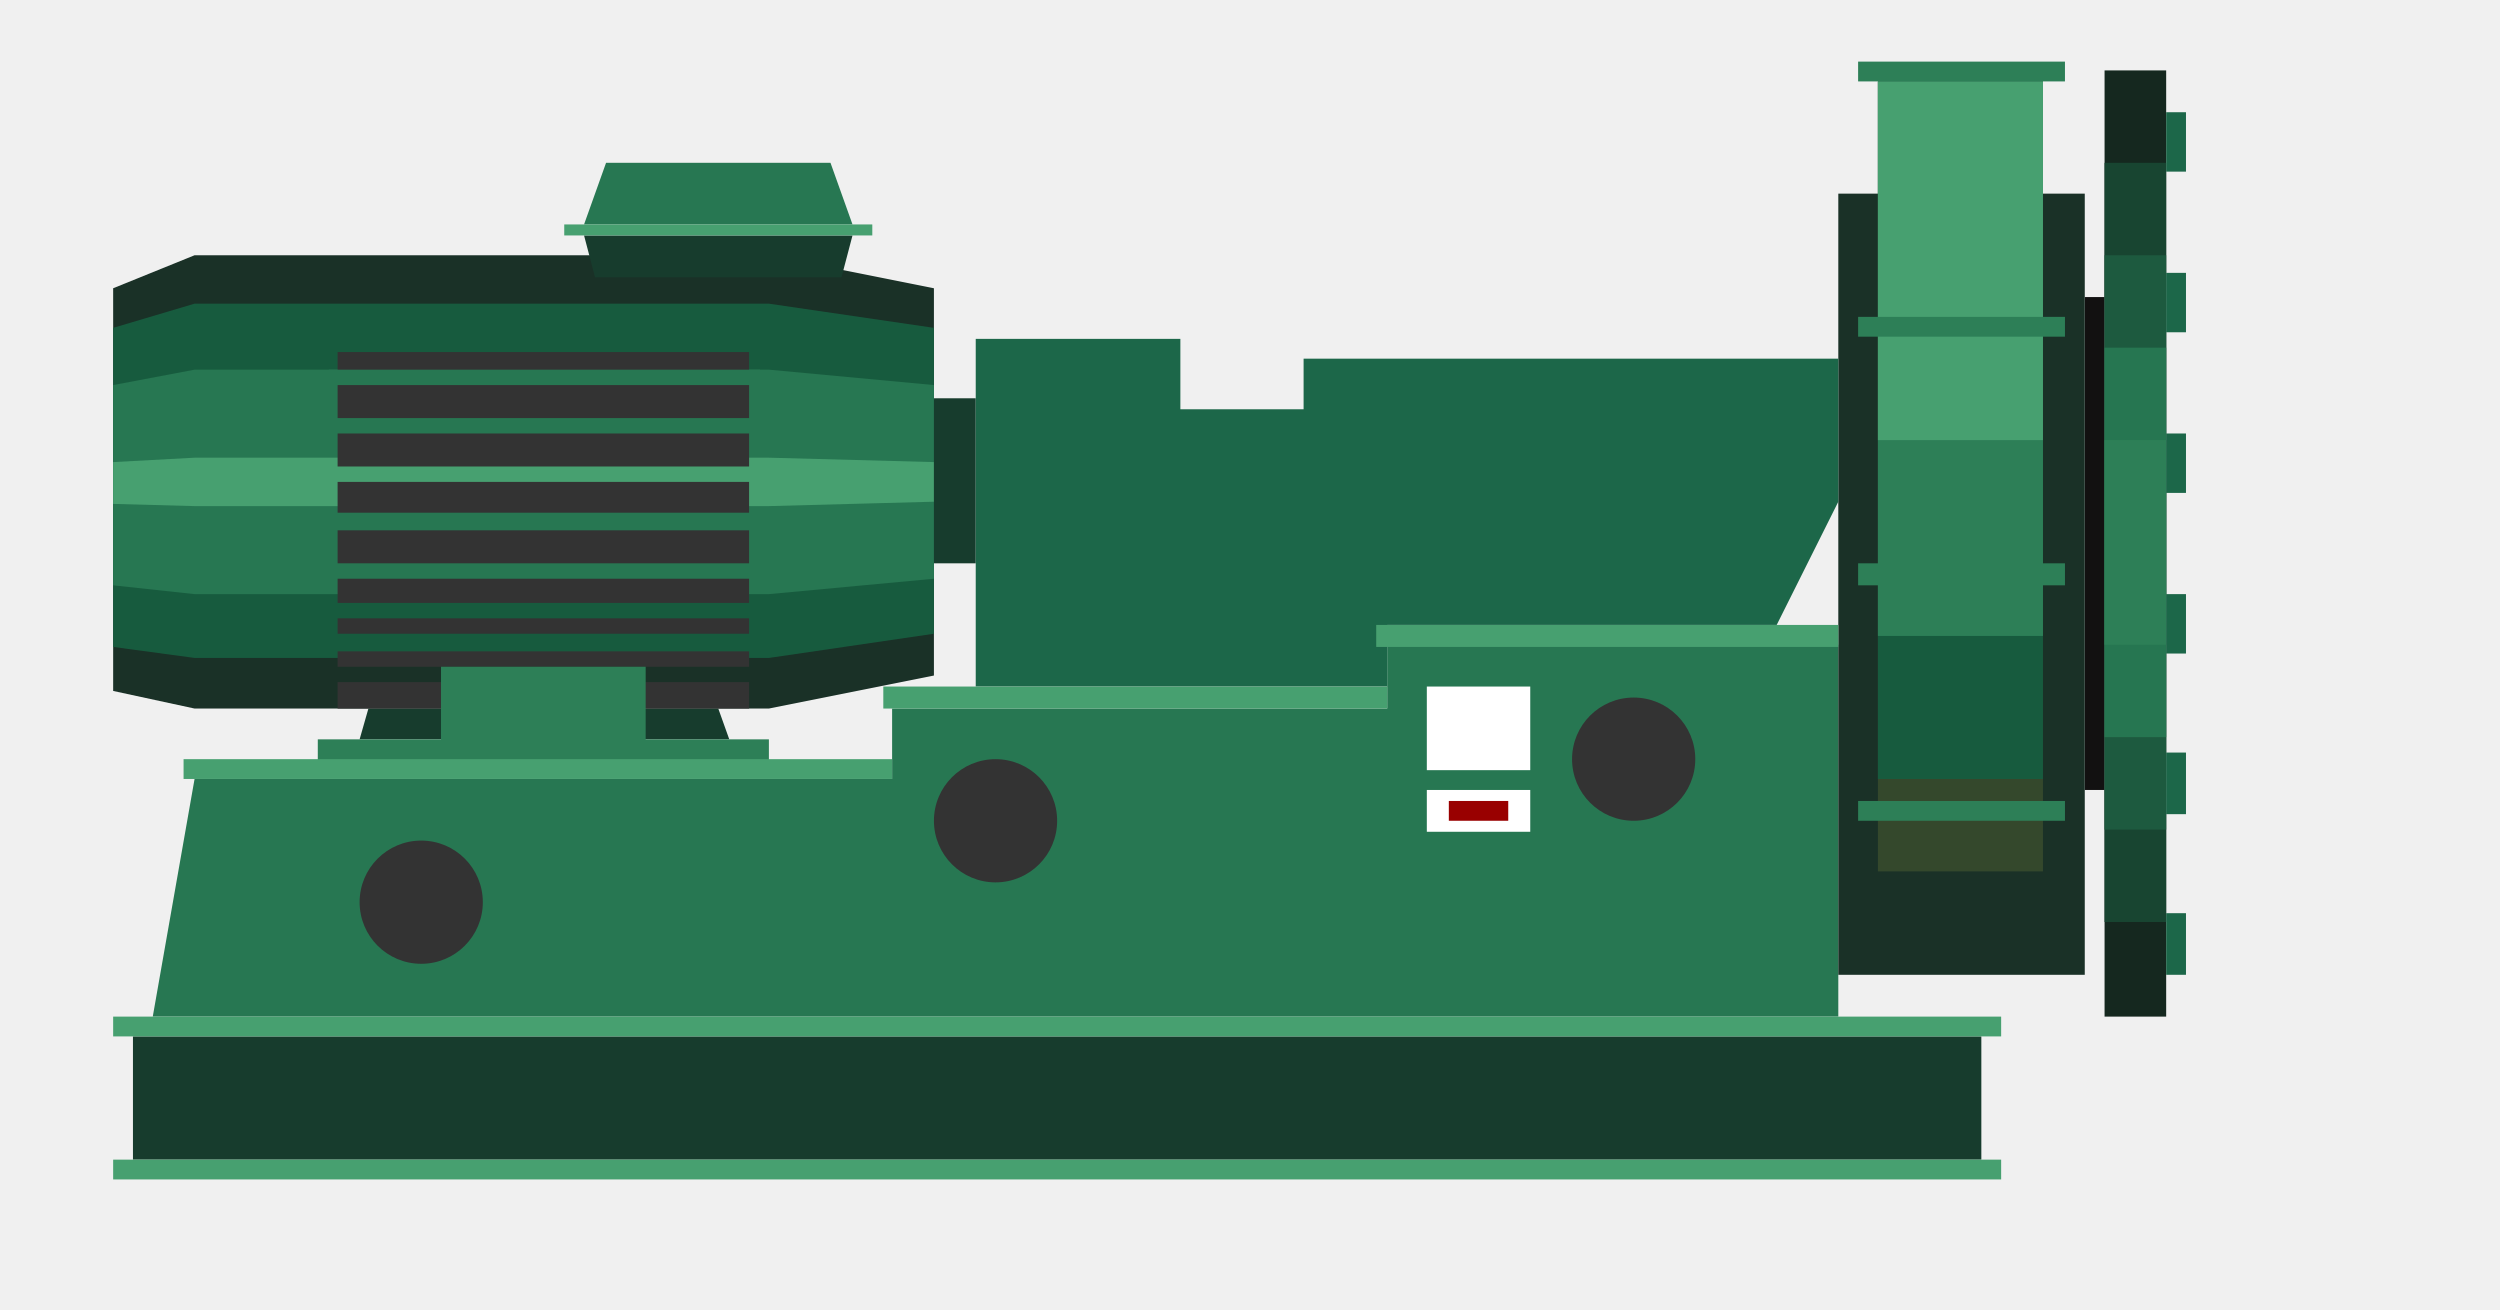
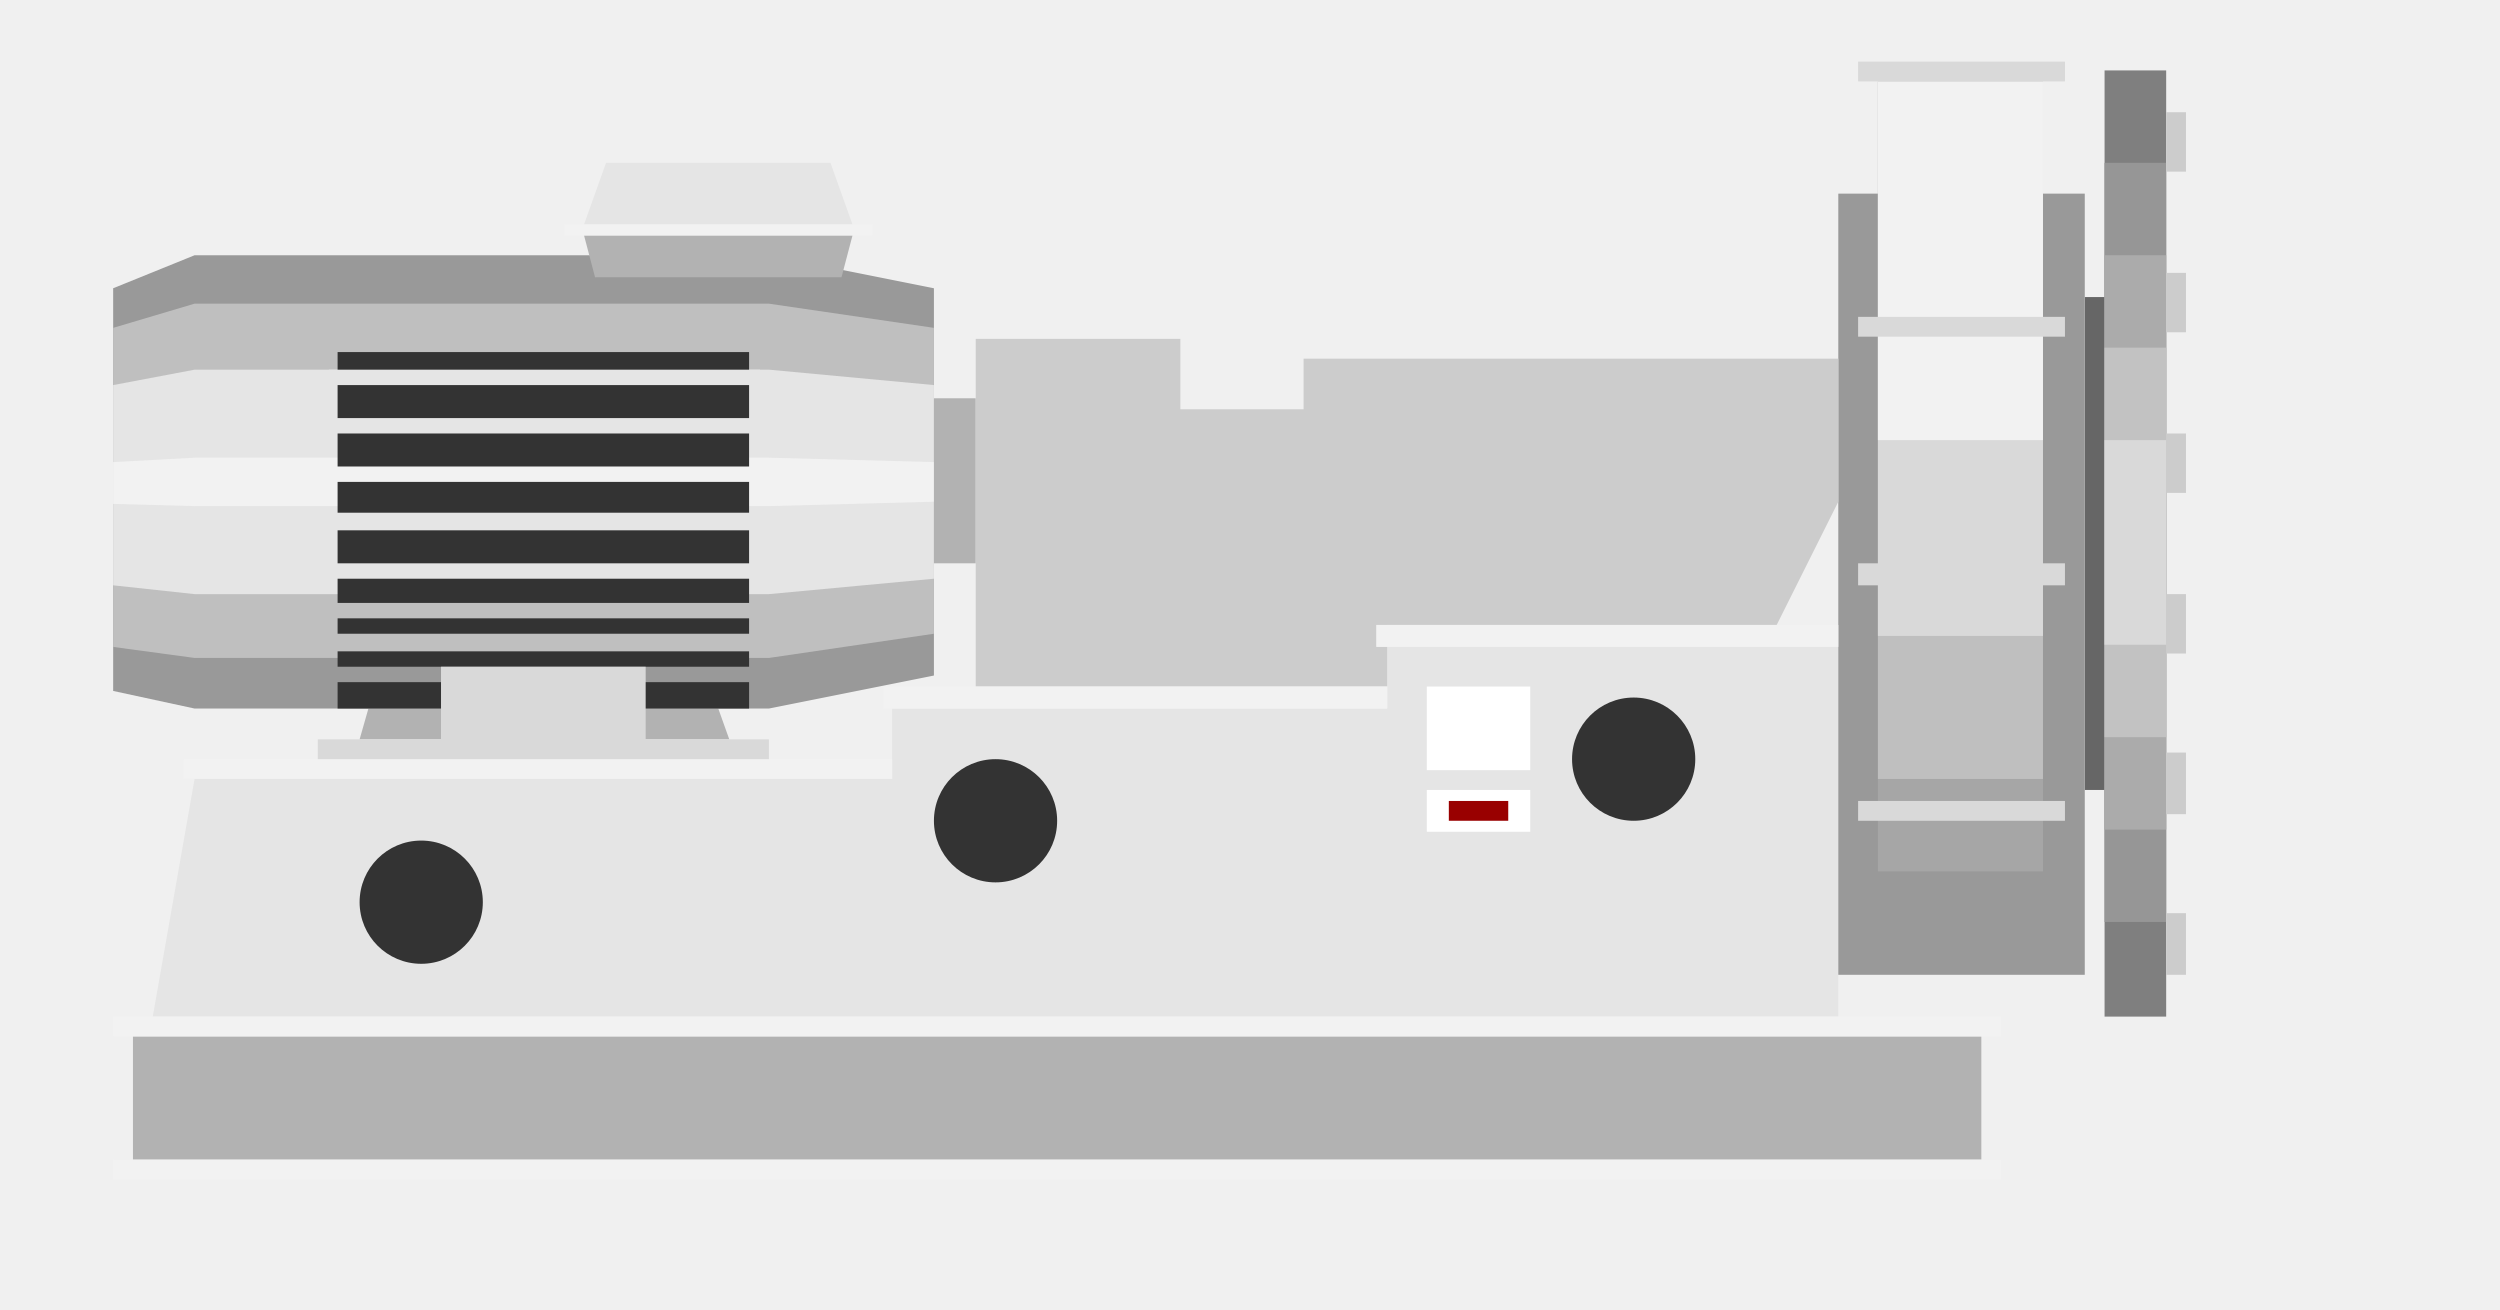
<svg xmlns="http://www.w3.org/2000/svg" t="1784787250827" class="icon" viewBox="0 0 1955 1024" version="1.1" p-id="3280" width="381.836" height="200" id="svg37">
  <defs id="defs37" />
-   <path d="m 1630.283,617.752 h 15.487 V 232.302 h -15.487 z" fill="#121111" p-id="3281" id="path1" />
-   <path d="m 281.208,578.175 6.883,-24.091 h 273.601 l 8.604,24.091 z" fill="#173c2d" p-id="3282" id="path2" />
-   <path d="M 601.269,554.084 730.326,528.273 V 225.419 L 601.269,199.608 H 152.152 l -63.668,25.811 v 314.899 l 63.668,13.766 z" fill="#1a3127" p-id="3283" id="path3" />
-   <path d="M 601.269,514.507 730.326,495.578 V 256.393 L 601.269,237.465 H 152.152 l -63.668,18.928 v 249.51 l 63.668,8.604 z" fill="#175b3e" p-id="3284" id="path4" />
-   <path d="M 601.269,464.605 730.326,452.559 V 301.133 L 601.269,289.087 H 152.152 l -63.668,12.045 v 156.589 l 63.668,6.883 H 601.269 Z" fill="#277752" p-id="3285" id="path5" />
-   <path d="M 601.269,395.774 730.326,392.333 V 361.359 L 601.269,357.918 H 152.152 l -63.668,3.442 v 32.694 l 63.668,1.721 H 601.269 Z" fill="#47a070" p-id="3286" id="path6" />
+   <path d="m 1630.283,617.752 h 15.487 V 232.302 h -15.487 z" fill="#666666" p-id="3281" id="path1" />
+   <path d="m 281.208,578.175 6.883,-24.091 h 273.601 l 8.604,24.091 z" fill="#b2b2b2" p-id="3282" id="path2" />
+   <path d="M 601.269,554.084 730.326,528.273 V 225.419 L 601.269,199.608 H 152.152 l -63.668,25.811 v 314.899 l 63.668,13.766 z" fill="#999999" p-id="3283" id="path3" />
+   <path d="M 601.269,514.507 730.326,495.578 V 256.393 L 601.269,237.465 H 152.152 l -63.668,18.928 v 249.51 l 63.668,8.604 z" fill="#bfbfbf" p-id="3284" id="path4" />
+   <path d="M 601.269,464.605 730.326,452.559 V 301.133 L 601.269,289.087 H 152.152 l -63.668,12.045 v 156.589 l 63.668,6.883 H 601.269 Z" fill="#e5e5e5" p-id="3285" id="path5" />
+   <path d="M 601.269,395.774 730.326,392.333 V 361.359 L 601.269,357.918 H 152.152 l -63.668,3.442 v 32.694 l 63.668,1.721 H 601.269 Z" fill="#f2f2f2" p-id="3286" id="path6" />
  <path d="M 264.001,275.321 H 585.783 V 554.084 H 264.001 Z" fill="#333333" p-id="3287" id="path7" />
-   <path d="m 257.118,400.937 h 337.269 v 13.766 H 257.118 Z m 0,39.577 h 337.269 v 12.045 H 257.118 Z m 0,-151.427 h 337.269 v 12.045 H 257.118 Z m 0,37.857 h 337.269 v 12.045 H 257.118 Z" fill="#277752" p-id="3288" id="path8" />
-   <path d="m 257.118,471.488 h 337.269 v 12.045 H 257.118 Z m 0,24.091 h 337.269 v 13.766 H 257.118 Z" fill="#175b3e" p-id="3289" id="path9" />
-   <path d="m 257.118,521.39 h 337.269 v 12.045 H 257.118 Z" fill="#1a3127" p-id="3290" id="path10" />
-   <path d="m 257.118,364.801 h 337.269 v 12.045 H 257.118 Z" fill="#47a070" p-id="3291" id="path11" />
-   <path d="m 248.514,602.265 v -24.091 h 96.362 v -56.785 h 160.03 v 56.785 h 96.362 v 24.091 z" fill="#2d7f57" p-id="3292" id="path12" />
-   <path d="M 103.97,810.477 H 1549.407 v 96.362 H 103.97 Z" fill="#173c2d" p-id="3293" id="path13" />
-   <path d="m 119.457,794.99 32.694,-185.842 h 545.48 v -55.064 h 387.171 v -49.902 h 352.755 v 290.808 z" fill="#277752" p-id="3294" id="path14" />
-   <path d="m 1437.558,151.427 h 192.725 v 610.869 h -192.725 z" fill="#1a3127" p-id="3295" id="path15" />
-   <path d="m 1468.531,63.668 h 129.057 V 681.42 h -129.057 z" fill="#34482c" p-id="3296" id="path16" />
+   <path d="m 257.118,400.937 h 337.269 v 13.766 H 257.118 Z m 0,39.577 h 337.269 v 12.045 H 257.118 Z m 0,-151.427 h 337.269 v 12.045 H 257.118 Z m 0,37.857 h 337.269 v 12.045 H 257.118 Z" fill="#e5e5e5" p-id="3288" id="path8" />
+   <path d="m 257.118,471.488 h 337.269 v 12.045 H 257.118 Z m 0,24.091 h 337.269 v 13.766 H 257.118 Z" fill="#bfbfbf" p-id="3289" id="path9" />
+   <path d="m 257.118,521.39 h 337.269 v 12.045 H 257.118 Z" fill="#999999" p-id="3290" id="path10" />
+   <path d="m 257.118,364.801 h 337.269 v 12.045 H 257.118 Z" fill="#f2f2f2" p-id="3291" id="path11" />
+   <path d="m 248.514,602.265 v -24.091 h 96.362 v -56.785 h 160.03 v 56.785 h 96.362 v 24.091 z" fill="#d9d9d9" p-id="3292" id="path12" />
+   <path d="M 103.97,810.477 H 1549.407 v 96.362 H 103.97 Z" fill="#b2b2b2" p-id="3293" id="path13" />
+   <path d="m 119.457,794.99 32.694,-185.842 h 545.48 v -55.064 h 387.171 v -49.902 h 352.755 v 290.808 z" fill="#e5e5e5" p-id="3294" id="path14" />
+   <path d="m 1437.558,151.427 h 192.725 v 610.869 h -192.725 z" fill="#999999" p-id="3295" id="path15" />
+   <path d="m 1468.531,63.668 h 129.057 V 681.42 h -129.057 z" fill="#a6a6a6" p-id="3296" id="path16" />
  <path d="m 329.39,705.511 m 48.181,0 a 48.181,48.181 0 1 1 -96.362,0 48.181,48.181 0 1 1 96.362,0 z" fill="#333333" p-id="3297" id="path17" />
-   <path d="m 730.326,440.514 h 32.694 V 311.457 h -32.694 z" fill="#173c2d" p-id="3298" id="path18" />
+   <path d="m 730.326,440.514 h 32.694 V 311.457 h -32.694 z" fill="#b2b2b2" p-id="3298" id="path18" />
  <path d="m 778.507,641.843 m 48.181,0 a 48.181,48.181 0 1 1 -96.362,0 48.181,48.181 0 1 1 96.362,0 z" fill="#333333" p-id="3299" id="path19" />
  <path d="m 1277.527,593.661 m 48.181,0 a 48.181,48.181 0 1 1 -96.362,0 48.181,48.181 0 1 1 96.362,0 z" fill="#333333" p-id="3300" id="path20" />
  <path d="m 1115.776,617.752 h 80.876 v 32.694 h -80.876 z m 0,-80.876 h 80.876 v 65.389 h -80.876 z" fill="#ffffff" p-id="3301" id="path21" />
  <path d="m 1132.984,626.356 h 46.461 v 15.487 h -46.461 z" fill="#990000" p-id="3302" id="path22" />
-   <path d="M 763.021,536.876 V 264.997 h 160.03 v 55.064 h 96.362 v -39.577 h 418.144 V 392.333 l -48.181,96.362 h -304.574 v 48.181 z" fill="#1c6749" p-id="3303" id="path23" />
-   <path d="m 1468.531,63.668 h 129.057 V 609.148 h -129.057 z" fill="#175b3e" p-id="3304" id="path24" />
-   <path d="m 1468.531,63.668 h 129.057 V 497.299 h -129.057 z" fill="#2d7f57" p-id="3305" id="path25" />
-   <path d="m 1468.531,63.668 h 129.057 V 344.152 h -129.057 z" fill="#47a070" p-id="3306" id="path26" />
-   <path d="m 465.33,216.815 -8.604,-32.694 H 666.658 l -8.604,32.694 z" fill="#173c2d" p-id="3307" id="path27" />
-   <path d="m 456.726,175.517 17.208,-48.181 h 175.517 l 17.208,48.181 z" fill="#277752" p-id="3308" id="path28" />
-   <path d="m 441.239,175.517 h 240.906 v 8.604 H 441.239 Z" fill="#47a070" p-id="3309" id="path29" />
-   <path d="m 1076.199,505.903 v -17.208 h 361.359 v 17.208 z m -385.45,48.181 v -17.208 h 394.054 v 17.208 z M 143.548,609.148 V 593.661 H 697.632 V 609.148 Z M 88.484,906.839 H 1564.894 v 15.487 H 88.484 Z m 0,-111.849 H 1564.894 v 15.487 H 88.484 Z" fill="#47a070" p-id="3310" id="path30" />
-   <path d="m 1453.045,48.181 h 161.751 v 15.487 h -161.751 z m 0,199.608 h 161.751 v 15.487 h -161.751 z m 0,192.725 h 161.751 v 17.208 h -161.751 z m 0,185.842 h 161.751 v 15.487 h -161.751 z" fill="#2d7f57" p-id="3311" id="path31" />
-   <path d="m 1645.769,794.99 h 48.181 V 55.064 h -48.181 z" fill="#15281f" p-id="3312" id="path32" />
-   <path d="m 1645.769,720.998 h 48.181 V 127.336 h -48.181 z" fill="#184531" p-id="3313" id="path33" />
-   <path d="m 1645.769,648.726 h 48.181 V 199.608 h -48.181 z" fill="#1d5a3f" p-id="3314" id="path34" />
-   <path d="m 1645.769,576.454 h 48.181 V 271.88 h -48.181 z" fill="#267651" p-id="3315" id="path35" />
-   <path d="m 1645.769,504.182 h 48.181 V 344.152 h -48.181 z" fill="#2d7f57" p-id="3316" id="path36" />
-   <path d="m 1693.951,87.759 h 15.487 v 46.46 h -15.487 z m 0,125.615 h 15.487 v 46.46 h -15.487 z m 0,125.615 h 15.487 v 46.46 h -15.487 z m 0,125.615 h 15.487 v 46.46 h -15.487 z m 0,123.895 h 15.487 v 48.181 h -15.487 z m 0,125.615 h 15.487 v 48.181 h -15.487 z" fill="#1c6749" p-id="3317" id="path37" />
+   <path d="M 763.021,536.876 V 264.997 h 160.03 v 55.064 h 96.362 v -39.577 h 418.144 V 392.333 l -48.181,96.362 h -304.574 v 48.181 z" fill="#cccccc" p-id="3303" id="path23" />
+   <path d="m 1468.531,63.668 h 129.057 V 609.148 h -129.057 z" fill="#bfbfbf" p-id="3304" id="path24" />
+   <path d="m 1468.531,63.668 h 129.057 V 497.299 h -129.057 z" fill="#d9d9d9" p-id="3305" id="path25" />
+   <path d="m 1468.531,63.668 h 129.057 V 344.152 h -129.057 z" fill="#f2f2f2" p-id="3306" id="path26" />
+   <path d="m 465.33,216.815 -8.604,-32.694 H 666.658 l -8.604,32.694 z" fill="#b2b2b2" p-id="3307" id="path27" />
+   <path d="m 456.726,175.517 17.208,-48.181 h 175.517 l 17.208,48.181 z" fill="#e5e5e5" p-id="3308" id="path28" />
+   <path d="m 441.239,175.517 h 240.906 v 8.604 H 441.239 Z" fill="#f2f2f2" p-id="3309" id="path29" />
+   <path d="m 1076.199,505.903 v -17.208 h 361.359 v 17.208 z m -385.45,48.181 v -17.208 h 394.054 v 17.208 z M 143.548,609.148 V 593.661 H 697.632 V 609.148 Z M 88.484,906.839 H 1564.894 v 15.487 H 88.484 Z m 0,-111.849 H 1564.894 v 15.487 H 88.484 Z" fill="#f2f2f2" p-id="3310" id="path30" />
+   <path d="m 1453.045,48.181 h 161.751 v 15.487 h -161.751 z m 0,199.608 h 161.751 v 15.487 h -161.751 z m 0,192.725 h 161.751 v 17.208 h -161.751 z m 0,185.842 h 161.751 v 15.487 h -161.751 z" fill="#d9d9d9" p-id="3311" id="path31" />
+   <path d="m 1645.769,794.99 h 48.181 V 55.064 h -48.181 z" fill="#7f7f7f" p-id="3312" id="path32" />
+   <path d="m 1645.769,720.998 h 48.181 V 127.336 h -48.181 z" fill="#969696" p-id="3313" id="path33" />
+   <path d="m 1645.769,648.726 h 48.181 V 199.608 h -48.181 z" fill="#ababab" p-id="3314" id="path34" />
+   <path d="m 1645.769,576.454 h 48.181 V 271.88 h -48.181 z" fill="#c2c2c2" p-id="3315" id="path35" />
+   <path d="m 1645.769,504.182 h 48.181 V 344.152 h -48.181 z" fill="#d9d9d9" p-id="3316" id="path36" />
+   <path d="m 1693.951,87.759 h 15.487 v 46.46 h -15.487 z m 0,125.615 h 15.487 v 46.46 h -15.487 z m 0,125.615 h 15.487 v 46.46 h -15.487 z m 0,125.615 h 15.487 v 46.46 h -15.487 z m 0,123.895 h 15.487 v 48.181 h -15.487 z m 0,125.615 h 15.487 v 48.181 h -15.487 z" fill="#cccccc" p-id="3317" id="path37" />
</svg>
